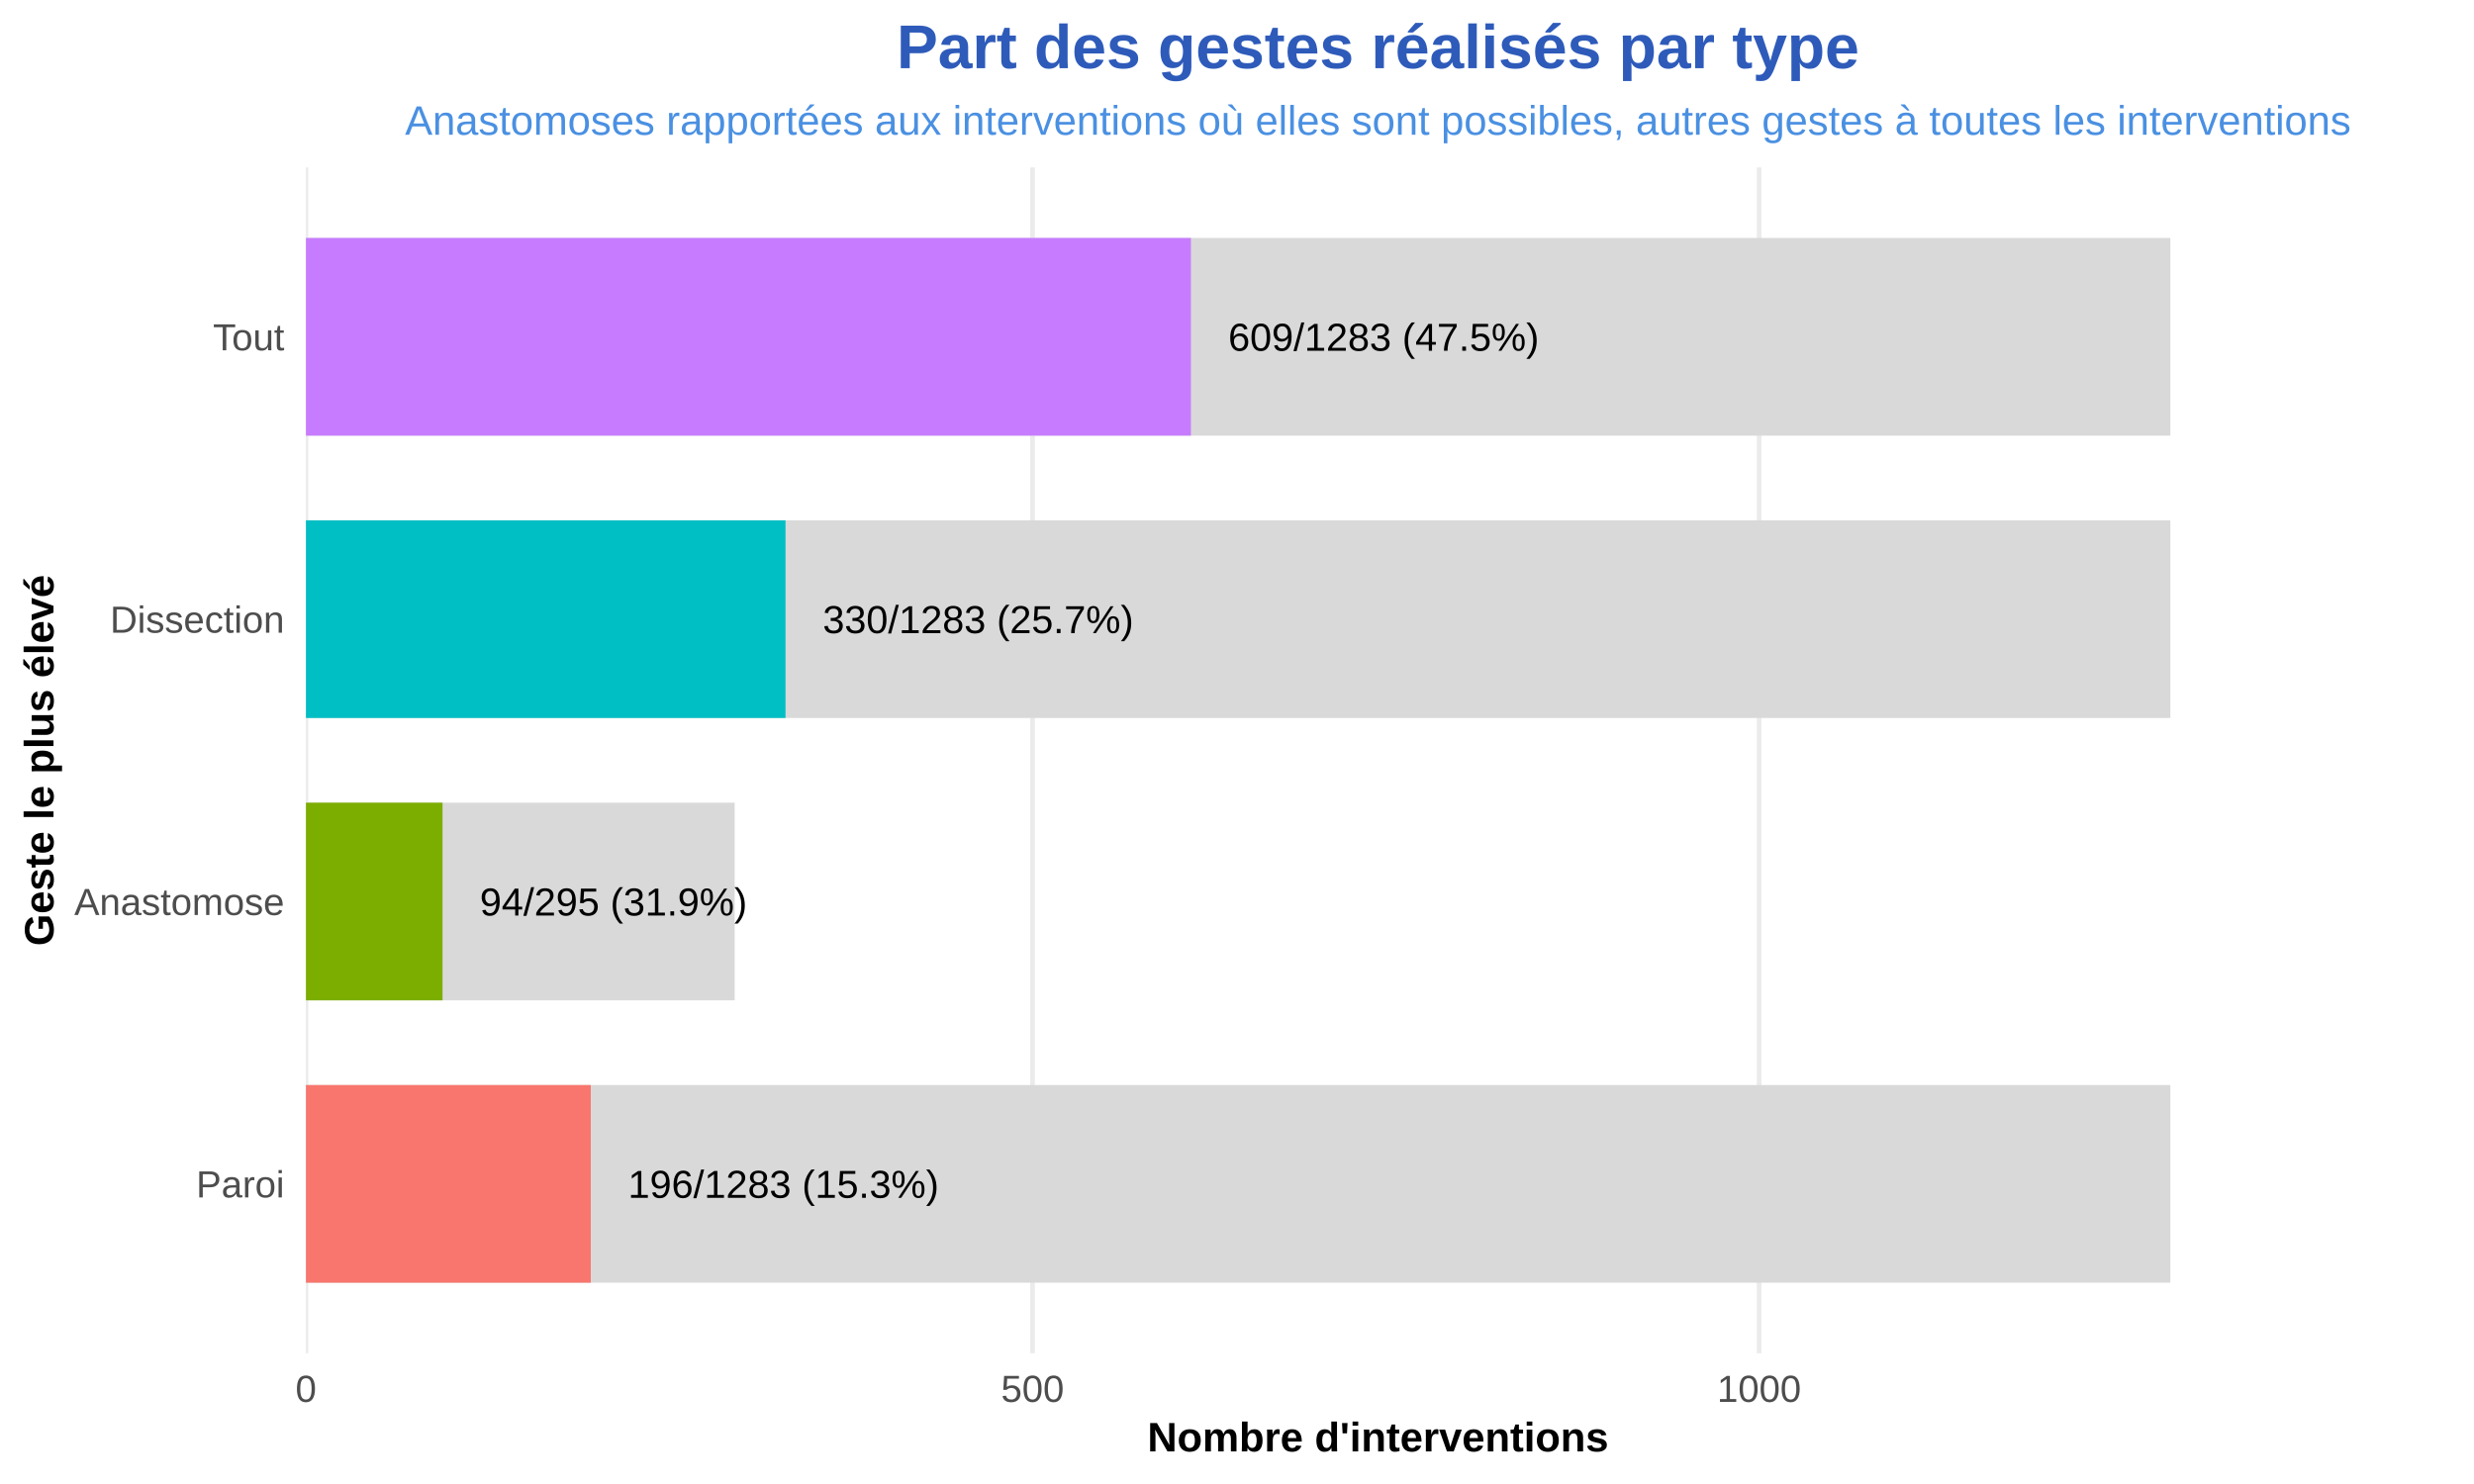
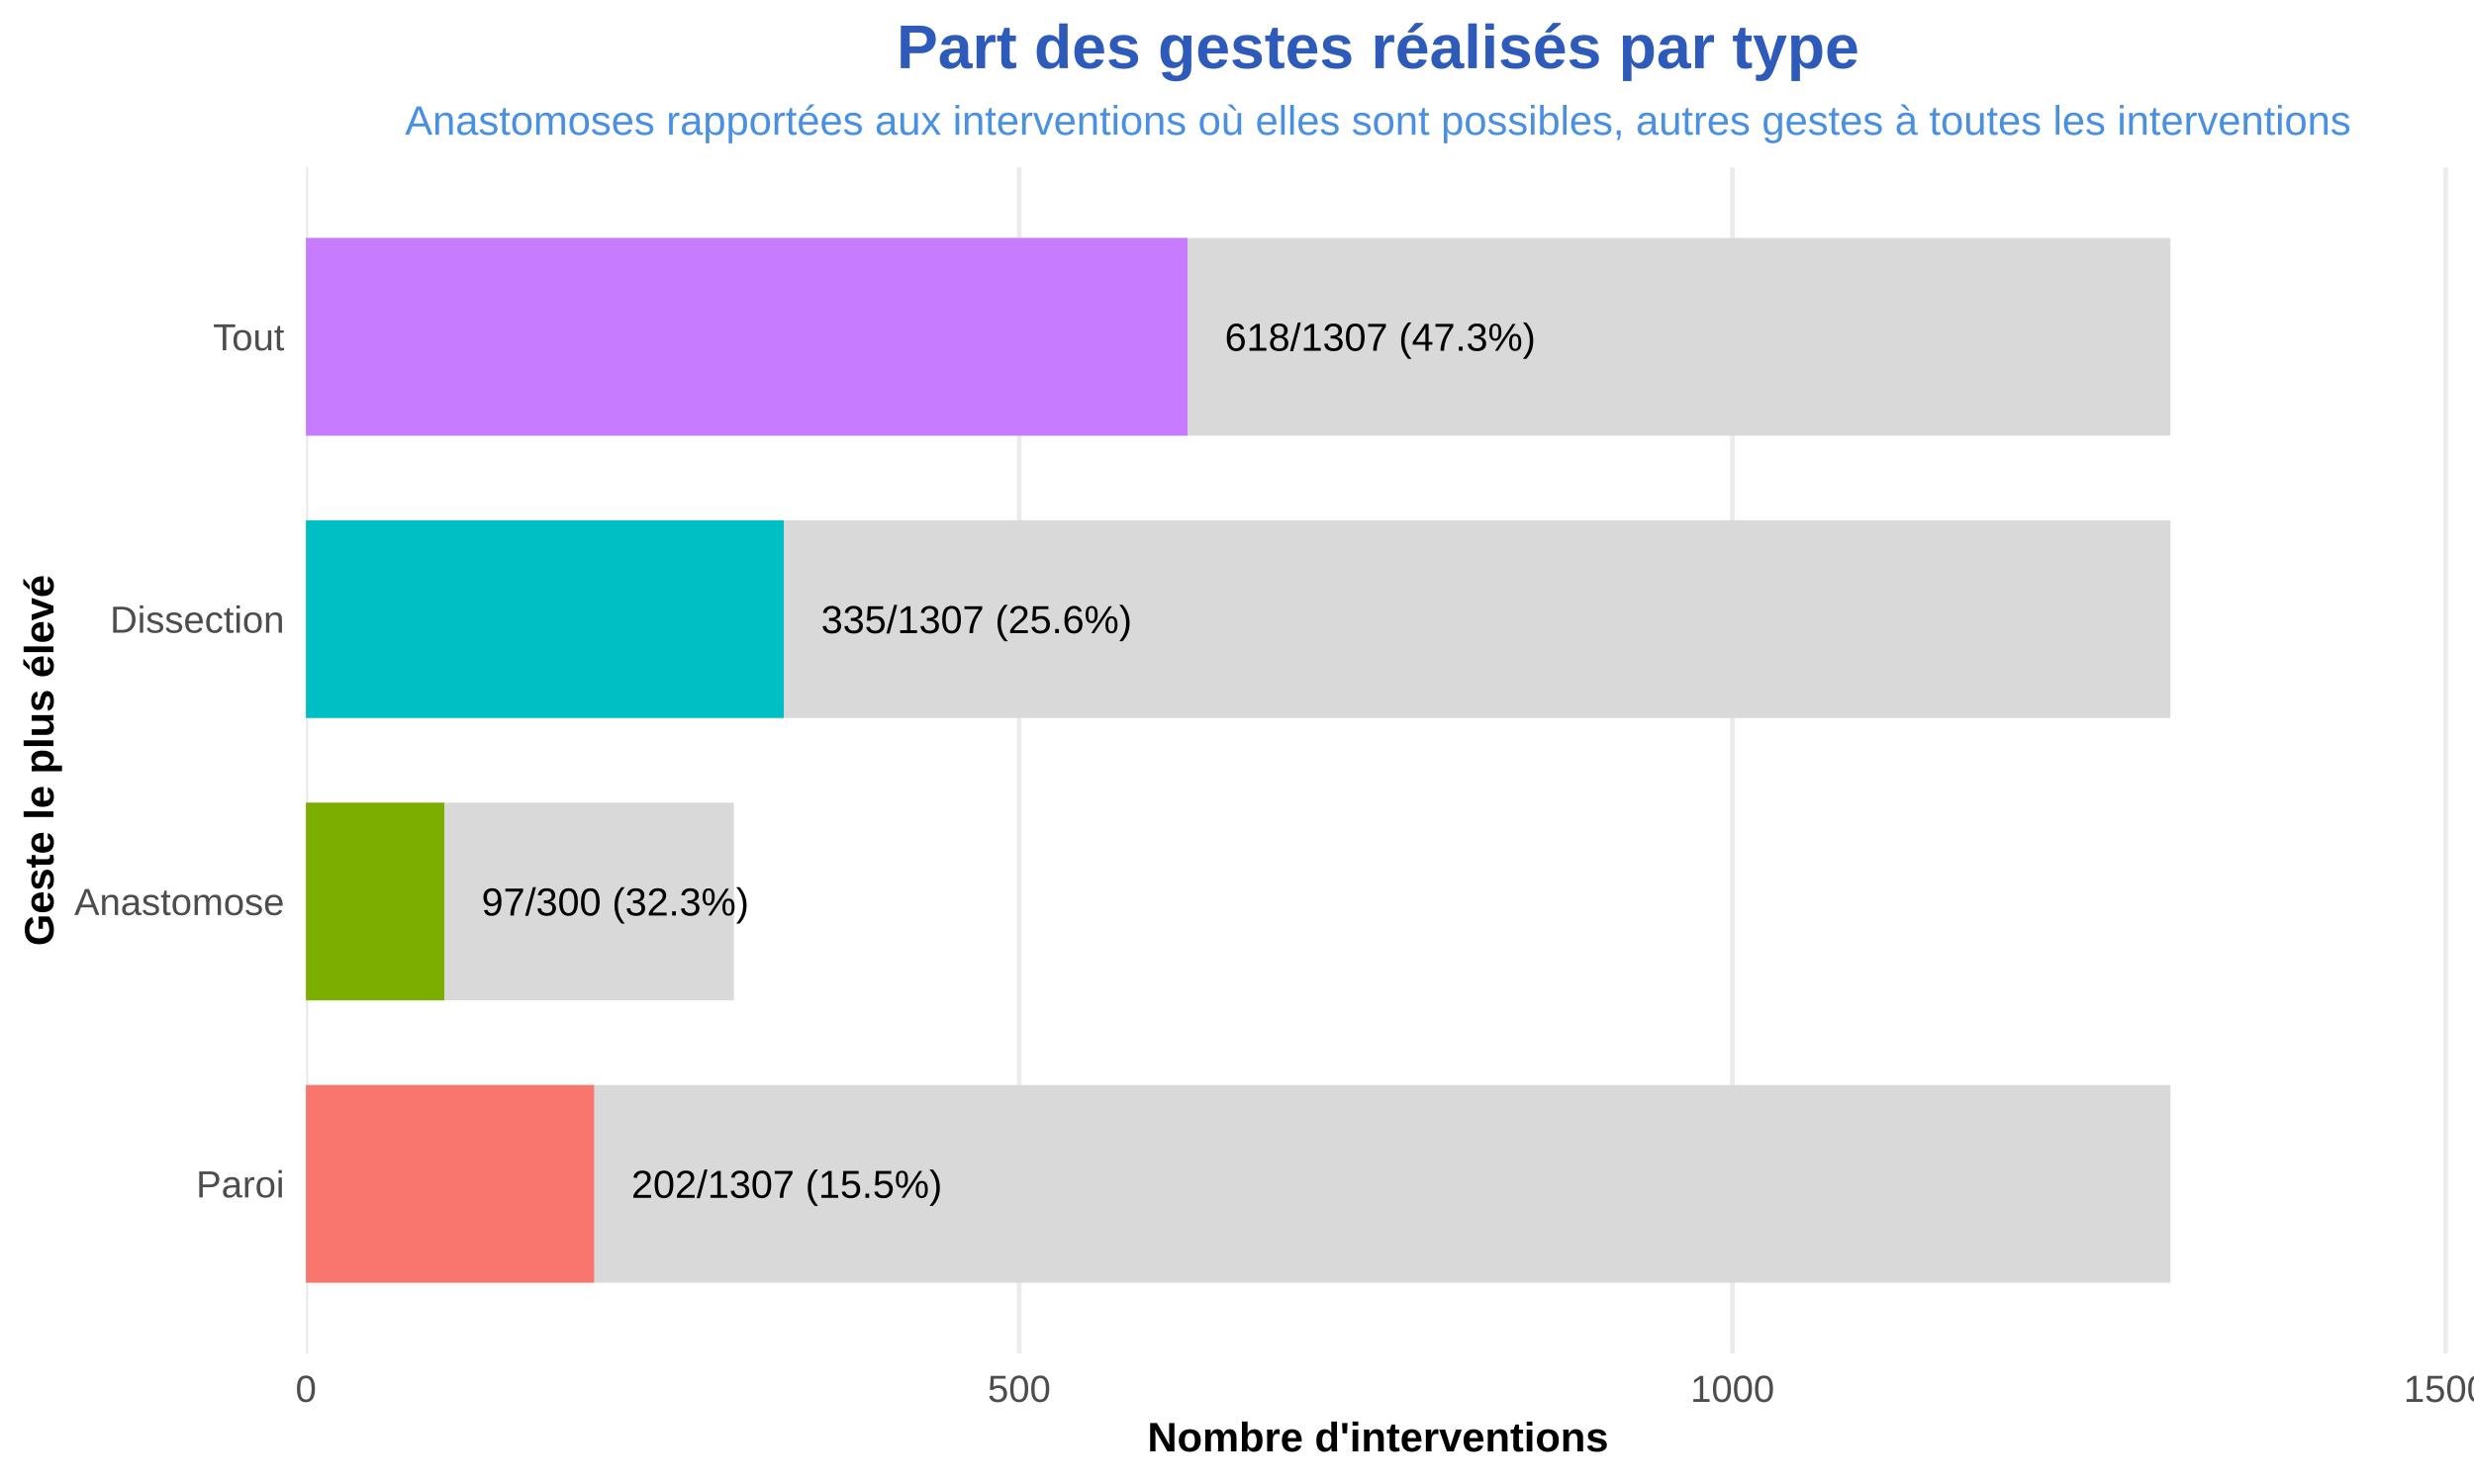
<svg xmlns="http://www.w3.org/2000/svg" width="720.00pt" height="432.00pt" viewBox="0 0 720.00 432.00">
  <g class="svglite">
    <defs>
      <style type="text/css">
    .svglite line, .svglite polyline, .svglite polygon, .svglite path, .svglite rect, .svglite circle {
      fill: none;
      stroke: #000000;
      stroke-linecap: round;
      stroke-linejoin: round;
      stroke-miterlimit: 10.00;
    }
    .svglite text {
      white-space: pre;
    }
    .svglite g.glyphgroup path {
      fill: inherit;
      stroke: none;
    }
  </style>
    </defs>
    <rect width="100%" height="100%" style="stroke: none; fill: #FFFFFF;" />
    <defs>
      <clipPath id="cpMC4wMHw3MjAuMDB8MC4wMHw0MzIuMDA=">
        <rect x="0.00" y="0.00" width="720.00" height="432.00" />
      </clipPath>
    </defs>
    <g clip-path="url(#cpMC4wMHw3MjAuMDB8MC4wMHw0MzIuMDA=)">
      <rect x="0.00" y="0" width="720.00" height="432.00" style="stroke-width: 1.36; stroke: none; fill: #FFFFFF;" />
    </g>
    <defs>
      <clipPath id="cpODkuMDR8NzEzLjAzfDQ4LjcyfDM5My45NQ==">
        <rect x="89.04" y="48.72" width="623.98" height="345.23" />
      </clipPath>
    </defs>
    <g clip-path="url(#cpODkuMDR8NzEzLjAzfDQ4LjcyfDM5My45NQ==)">
      <rect x="89.04" y="48.72" width="623.98" height="345.23" style="stroke-width: 1.36; stroke: none; fill: #FFFFFF;" />
      <polyline points="89.04,393.95 89.04,48.72 " style="stroke-width: 1.36; stroke: #EBEBEB; stroke-linecap: butt;" />
-       <polyline points="300.50,393.95 300.50,48.72 " style="stroke-width: 1.36; stroke: #EBEBEB; stroke-linecap: butt;" />
-       <polyline points="511.95,393.95 511.95,48.72 " style="stroke-width: 1.36; stroke: #EBEBEB; stroke-linecap: butt;" />
-       <rect x="89.04" y="233.67" width="124.76" height="57.54" style="stroke-width: 1.07; stroke: none; stroke-linecap: butt; stroke-linejoin: miter; fill: #D9D9D9;" />
-       <rect x="89.04" y="151.47" width="542.60" height="57.54" style="stroke-width: 1.07; stroke: none; stroke-linecap: butt; stroke-linejoin: miter; fill: #D9D9D9;" />
-       <rect x="89.04" y="315.86" width="542.60" height="57.54" style="stroke-width: 1.07; stroke: none; stroke-linecap: butt; stroke-linejoin: miter; fill: #D9D9D9;" />
-       <rect x="89.04" y="69.27" width="542.60" height="57.54" style="stroke-width: 1.07; stroke: none; stroke-linecap: butt; stroke-linejoin: miter; fill: #D9D9D9;" />
-       <rect x="89.04" y="233.67" width="39.75" height="57.54" style="stroke-width: 1.07; stroke: none; stroke-linecap: butt; stroke-linejoin: miter; fill: #7CAE00;" />
-       <rect x="89.04" y="151.47" width="139.56" height="57.54" style="stroke-width: 1.07; stroke: none; stroke-linecap: butt; stroke-linejoin: miter; fill: #00BFC4;" />
-       <rect x="89.04" y="315.86" width="82.89" height="57.54" style="stroke-width: 1.07; stroke: none; stroke-linecap: butt; stroke-linejoin: miter; fill: #F8766D;" />
-       <rect x="89.04" y="69.27" width="257.55" height="57.54" style="stroke-width: 1.07; stroke: none; stroke-linecap: butt; stroke-linejoin: miter; fill: #C77CFF;" />
-       <text x="139.65" y="266.51" style="font-size: 11.38px; font-family: &quot;Arial&quot;;" textLength="77.77px" lengthAdjust="spacingAndGlyphs">94/295 (31.9%)</text>
-       <text x="239.45" y="184.31" style="font-size: 11.38px; font-family: &quot;Arial&quot;;" textLength="90.42px" lengthAdjust="spacingAndGlyphs">330/1283 (25.7%)</text>
-       <text x="182.78" y="348.70" style="font-size: 11.38px; font-family: &quot;Arial&quot;;" textLength="90.42px" lengthAdjust="spacingAndGlyphs">196/1283 (15.3%)</text>
-       <text x="357.45" y="102.11" style="font-size: 11.38px; font-family: &quot;Arial&quot;;" textLength="90.42px" lengthAdjust="spacingAndGlyphs">609/1283 (47.5%)</text>
+       <polyline points="296.61,393.95 296.61,48.72 " style="stroke-width: 1.36; stroke: #EBEBEB; stroke-linecap: butt;" />
+       <polyline points="504.19,393.95 504.19,48.72 " style="stroke-width: 1.36; stroke: #EBEBEB; stroke-linecap: butt;" />
+       <polyline points="711.76,393.95 711.76,48.72 " style="stroke-width: 1.36; stroke: #EBEBEB; stroke-linecap: butt;" />
+       <rect x="89.04" y="233.67" width="124.54" height="57.54" style="stroke-width: 1.36; stroke: none; stroke-linecap: butt; stroke-linejoin: miter; fill: #D9D9D9;" />
+       <rect x="89.04" y="151.47" width="542.60" height="57.54" style="stroke-width: 1.36; stroke: none; stroke-linecap: butt; stroke-linejoin: miter; fill: #D9D9D9;" />
+       <rect x="89.04" y="315.86" width="542.60" height="57.54" style="stroke-width: 1.36; stroke: none; stroke-linecap: butt; stroke-linejoin: miter; fill: #D9D9D9;" />
+       <rect x="89.04" y="69.27" width="542.60" height="57.54" style="stroke-width: 1.36; stroke: none; stroke-linecap: butt; stroke-linejoin: miter; fill: #D9D9D9;" />
+       <rect x="89.04" y="233.67" width="40.27" height="57.54" style="stroke-width: 1.36; stroke: none; stroke-linecap: butt; stroke-linejoin: miter; fill: #7CAE00;" />
+       <rect x="89.04" y="151.47" width="139.07" height="57.54" style="stroke-width: 1.36; stroke: none; stroke-linecap: butt; stroke-linejoin: miter; fill: #00BFC4;" />
+       <rect x="89.04" y="315.86" width="83.86" height="57.54" style="stroke-width: 1.36; stroke: none; stroke-linecap: butt; stroke-linejoin: miter; fill: #F8766D;" />
+       <rect x="89.04" y="69.27" width="256.56" height="57.54" style="stroke-width: 1.36; stroke: none; stroke-linecap: butt; stroke-linejoin: miter; fill: #C77CFF;" />
+       <text x="140.16" y="266.51" style="font-size: 11.38px; font-family: &quot;Arial&quot;;" textLength="77.77px" lengthAdjust="spacingAndGlyphs">97/300 (32.3%)</text>
+       <text x="238.97" y="184.31" style="font-size: 11.38px; font-family: &quot;Arial&quot;;" textLength="90.42px" lengthAdjust="spacingAndGlyphs">335/1307 (25.6%)</text>
+       <text x="183.75" y="348.70" style="font-size: 11.38px; font-family: &quot;Arial&quot;;" textLength="90.42px" lengthAdjust="spacingAndGlyphs">202/1307 (15.5%)</text>
+       <text x="356.45" y="102.11" style="font-size: 11.38px; font-family: &quot;Arial&quot;;" textLength="90.42px" lengthAdjust="spacingAndGlyphs">618/1307 (47.3%)</text>
    </g>
    <g clip-path="url(#cpMC4wMHw3MjAuMDB8MC4wMHw0MzIuMDA=)">
      <text x="82.77" y="348.57" text-anchor="end" style="font-size: 11.00px;fill: #4D4D4D; font-family: &quot;Arial&quot;;" textLength="25.69px" lengthAdjust="spacingAndGlyphs">Paroi</text>
      <text x="82.77" y="266.37" text-anchor="end" style="font-size: 11.00px;fill: #4D4D4D; font-family: &quot;Arial&quot;;" textLength="61.19px" lengthAdjust="spacingAndGlyphs">Anastomose</text>
      <text x="82.77" y="184.18" text-anchor="end" style="font-size: 11.00px;fill: #4D4D4D; font-family: &quot;Arial&quot;;" textLength="50.75px" lengthAdjust="spacingAndGlyphs">Dissection</text>
      <text x="82.77" y="101.98" text-anchor="end" style="font-size: 11.00px;fill: #4D4D4D; font-family: &quot;Arial&quot;;" textLength="20.81px" lengthAdjust="spacingAndGlyphs">Tout</text>
      <text x="89.04" y="408.10" text-anchor="middle" style="font-size: 11.00px;fill: #4D4D4D; font-family: &quot;Arial&quot;;" textLength="6.12px" lengthAdjust="spacingAndGlyphs">0</text>
-       <text x="300.50" y="408.10" text-anchor="middle" style="font-size: 11.00px;fill: #4D4D4D; font-family: &quot;Arial&quot;;" textLength="18.38px" lengthAdjust="spacingAndGlyphs">500</text>
-       <text x="511.95" y="408.10" text-anchor="middle" style="font-size: 11.00px;fill: #4D4D4D; font-family: &quot;Arial&quot;;" textLength="24.50px" lengthAdjust="spacingAndGlyphs">1000</text>
+       <text x="296.61" y="408.10" text-anchor="middle" style="font-size: 11.00px;fill: #4D4D4D; font-family: &quot;Arial&quot;;" textLength="18.38px" lengthAdjust="spacingAndGlyphs">500</text>
+       <text x="504.19" y="408.10" text-anchor="middle" style="font-size: 11.00px;fill: #4D4D4D; font-family: &quot;Arial&quot;;" textLength="24.50px" lengthAdjust="spacingAndGlyphs">1000</text>
+       <text x="711.76" y="408.10" text-anchor="middle" style="font-size: 11.00px;fill: #4D4D4D; font-family: &quot;Arial&quot;;" textLength="24.50px" lengthAdjust="spacingAndGlyphs">1500</text>
      <text x="401.03" y="422.51" text-anchor="middle" style="font-size: 12.00px; font-weight: bold; font-family: &quot;Arial&quot;;" textLength="134.19px" lengthAdjust="spacingAndGlyphs">Nombre d'interventions</text>
      <text transform="translate(15.57,221.34) rotate(-90)" text-anchor="middle" style="font-size: 12.00px; font-weight: bold; font-family: &quot;Arial&quot;;" textLength="108.00px" lengthAdjust="spacingAndGlyphs">Geste le plus élevé</text>
      <text x="401.03" y="39.23" text-anchor="middle" style="font-size: 12.00px;fill: #4A90E2; font-family: &quot;Arial&quot;;" textLength="566.16px" lengthAdjust="spacingAndGlyphs">Anastomoses rapportées aux interventions où elles sont possibles, autres gestes à toutes les interventions</text>
      <text x="401.03" y="19.86" text-anchor="middle" style="font-size: 18.00px; font-weight: bold;fill: #2E5BBA; font-family: &quot;Arial&quot;;" textLength="280.23px" lengthAdjust="spacingAndGlyphs">Part des gestes réalisés par type</text>
    </g>
  </g>
</svg>
